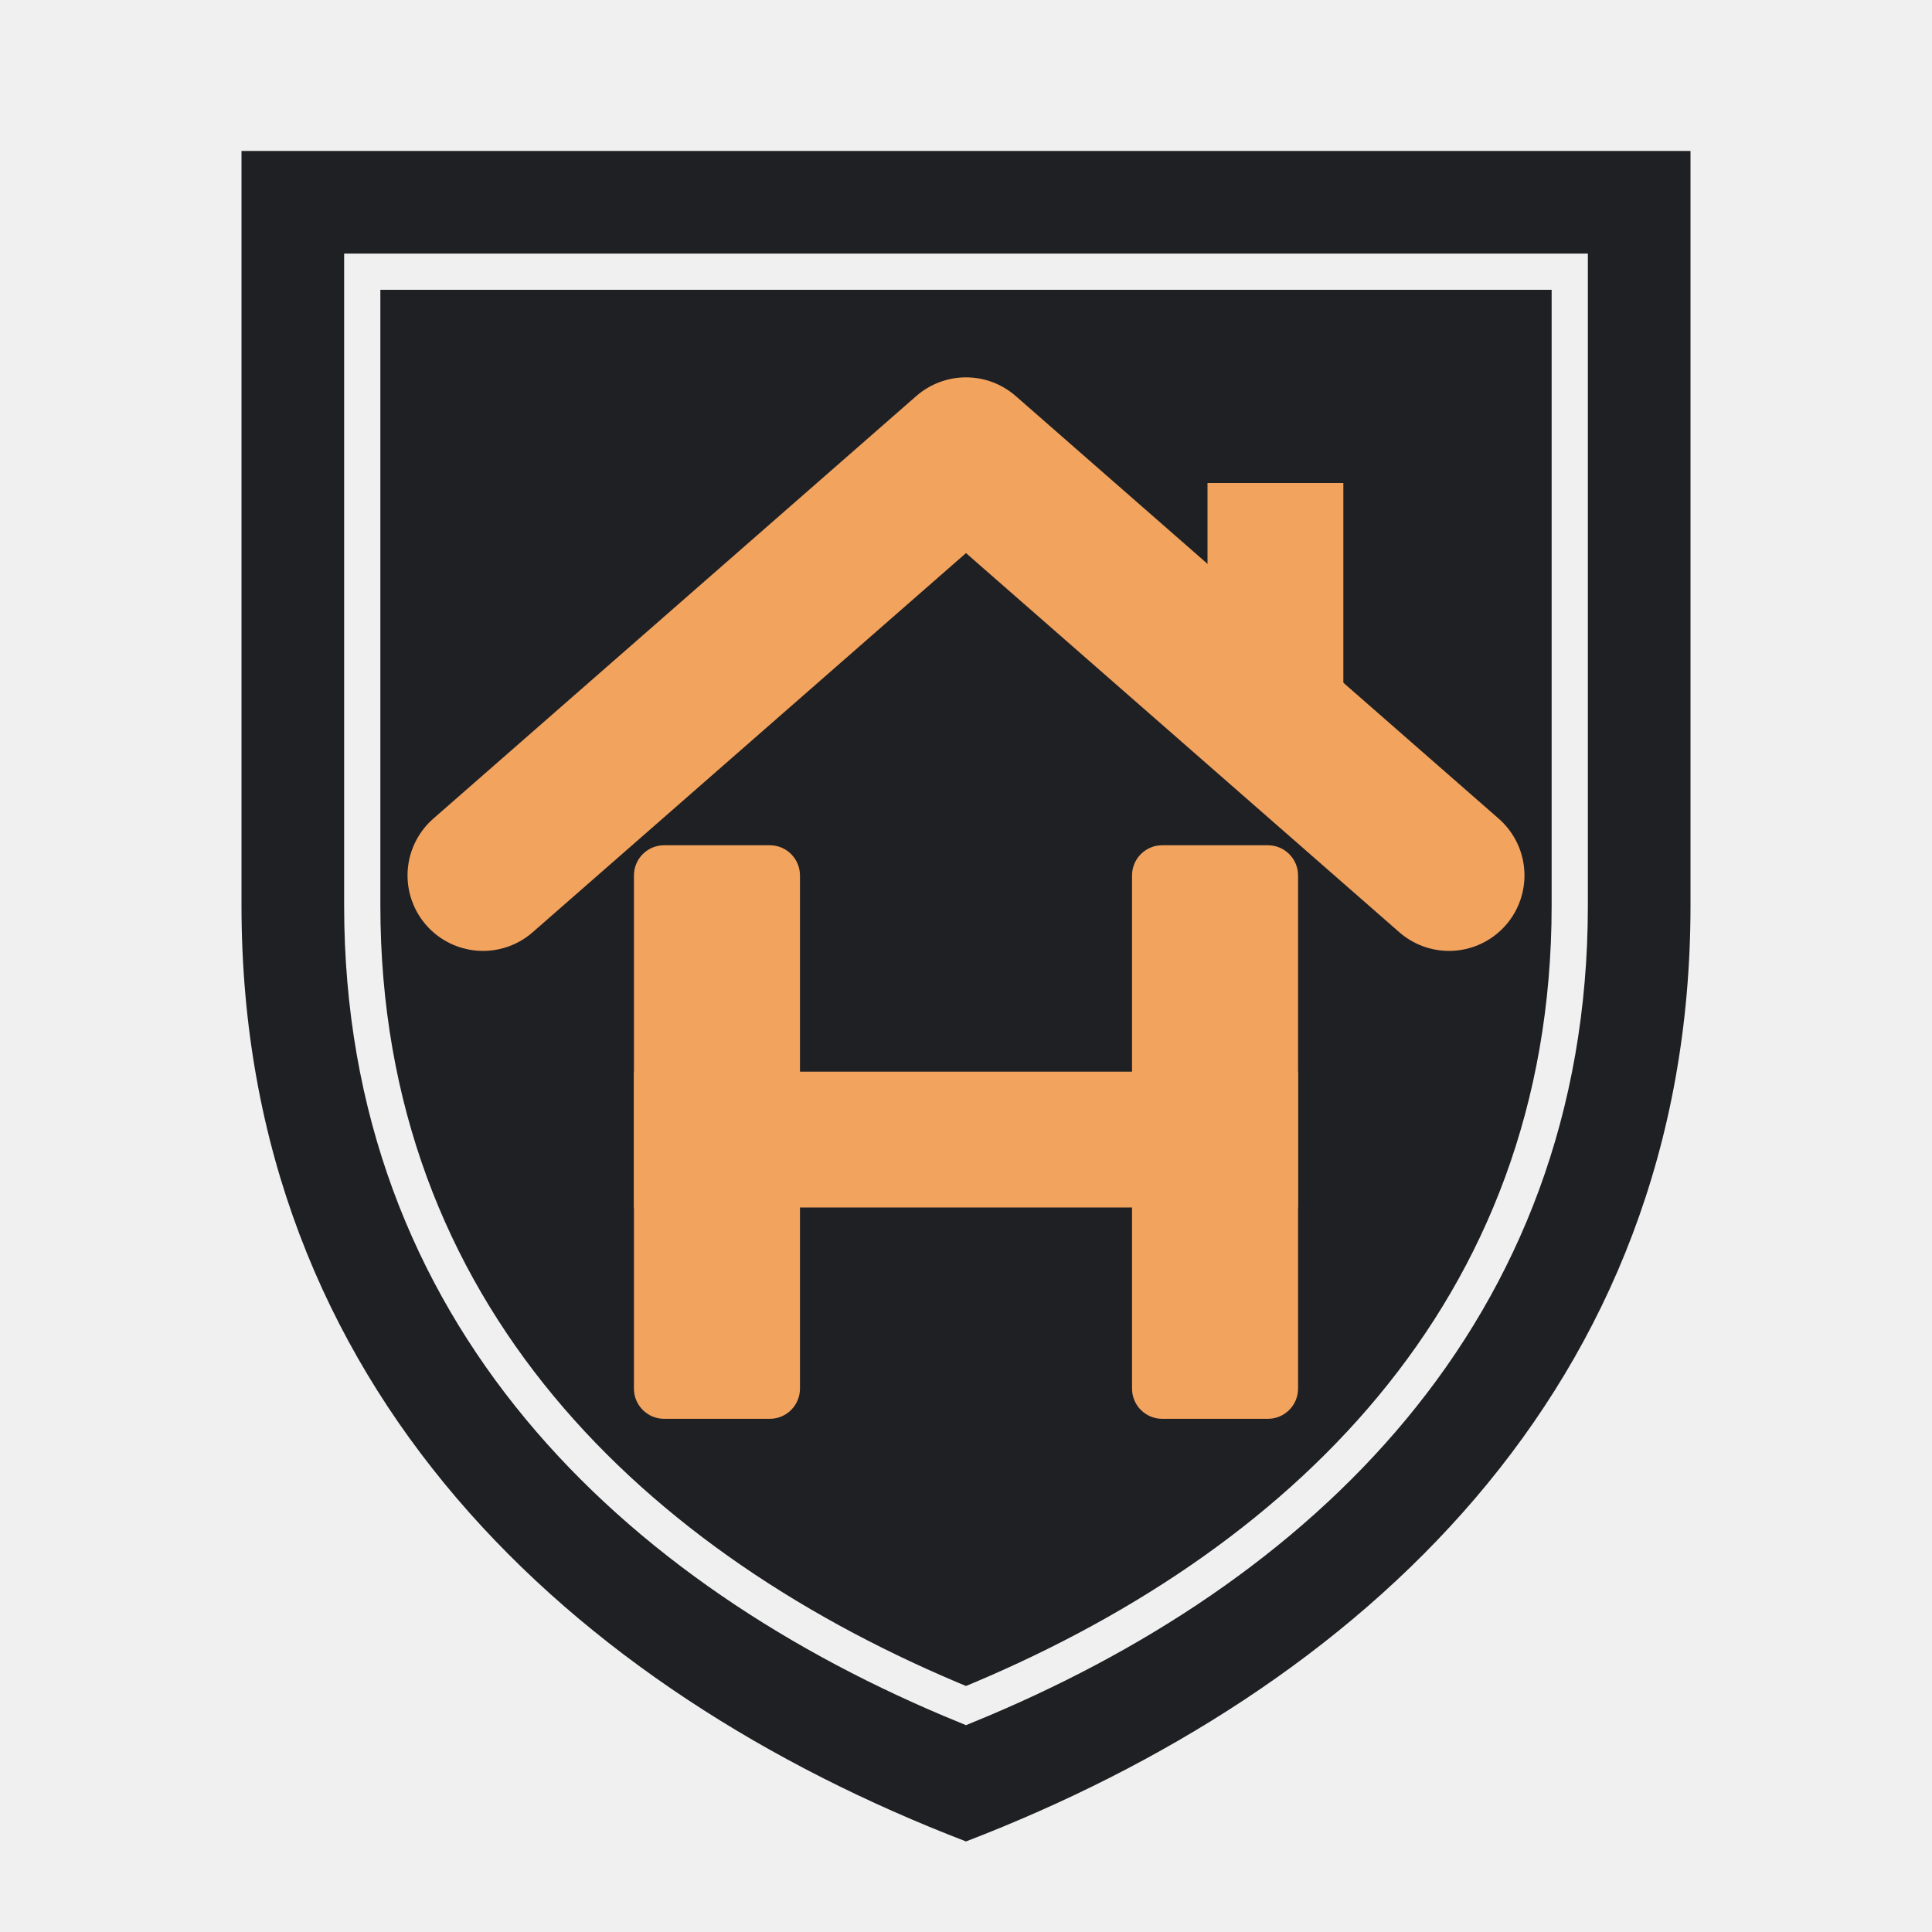
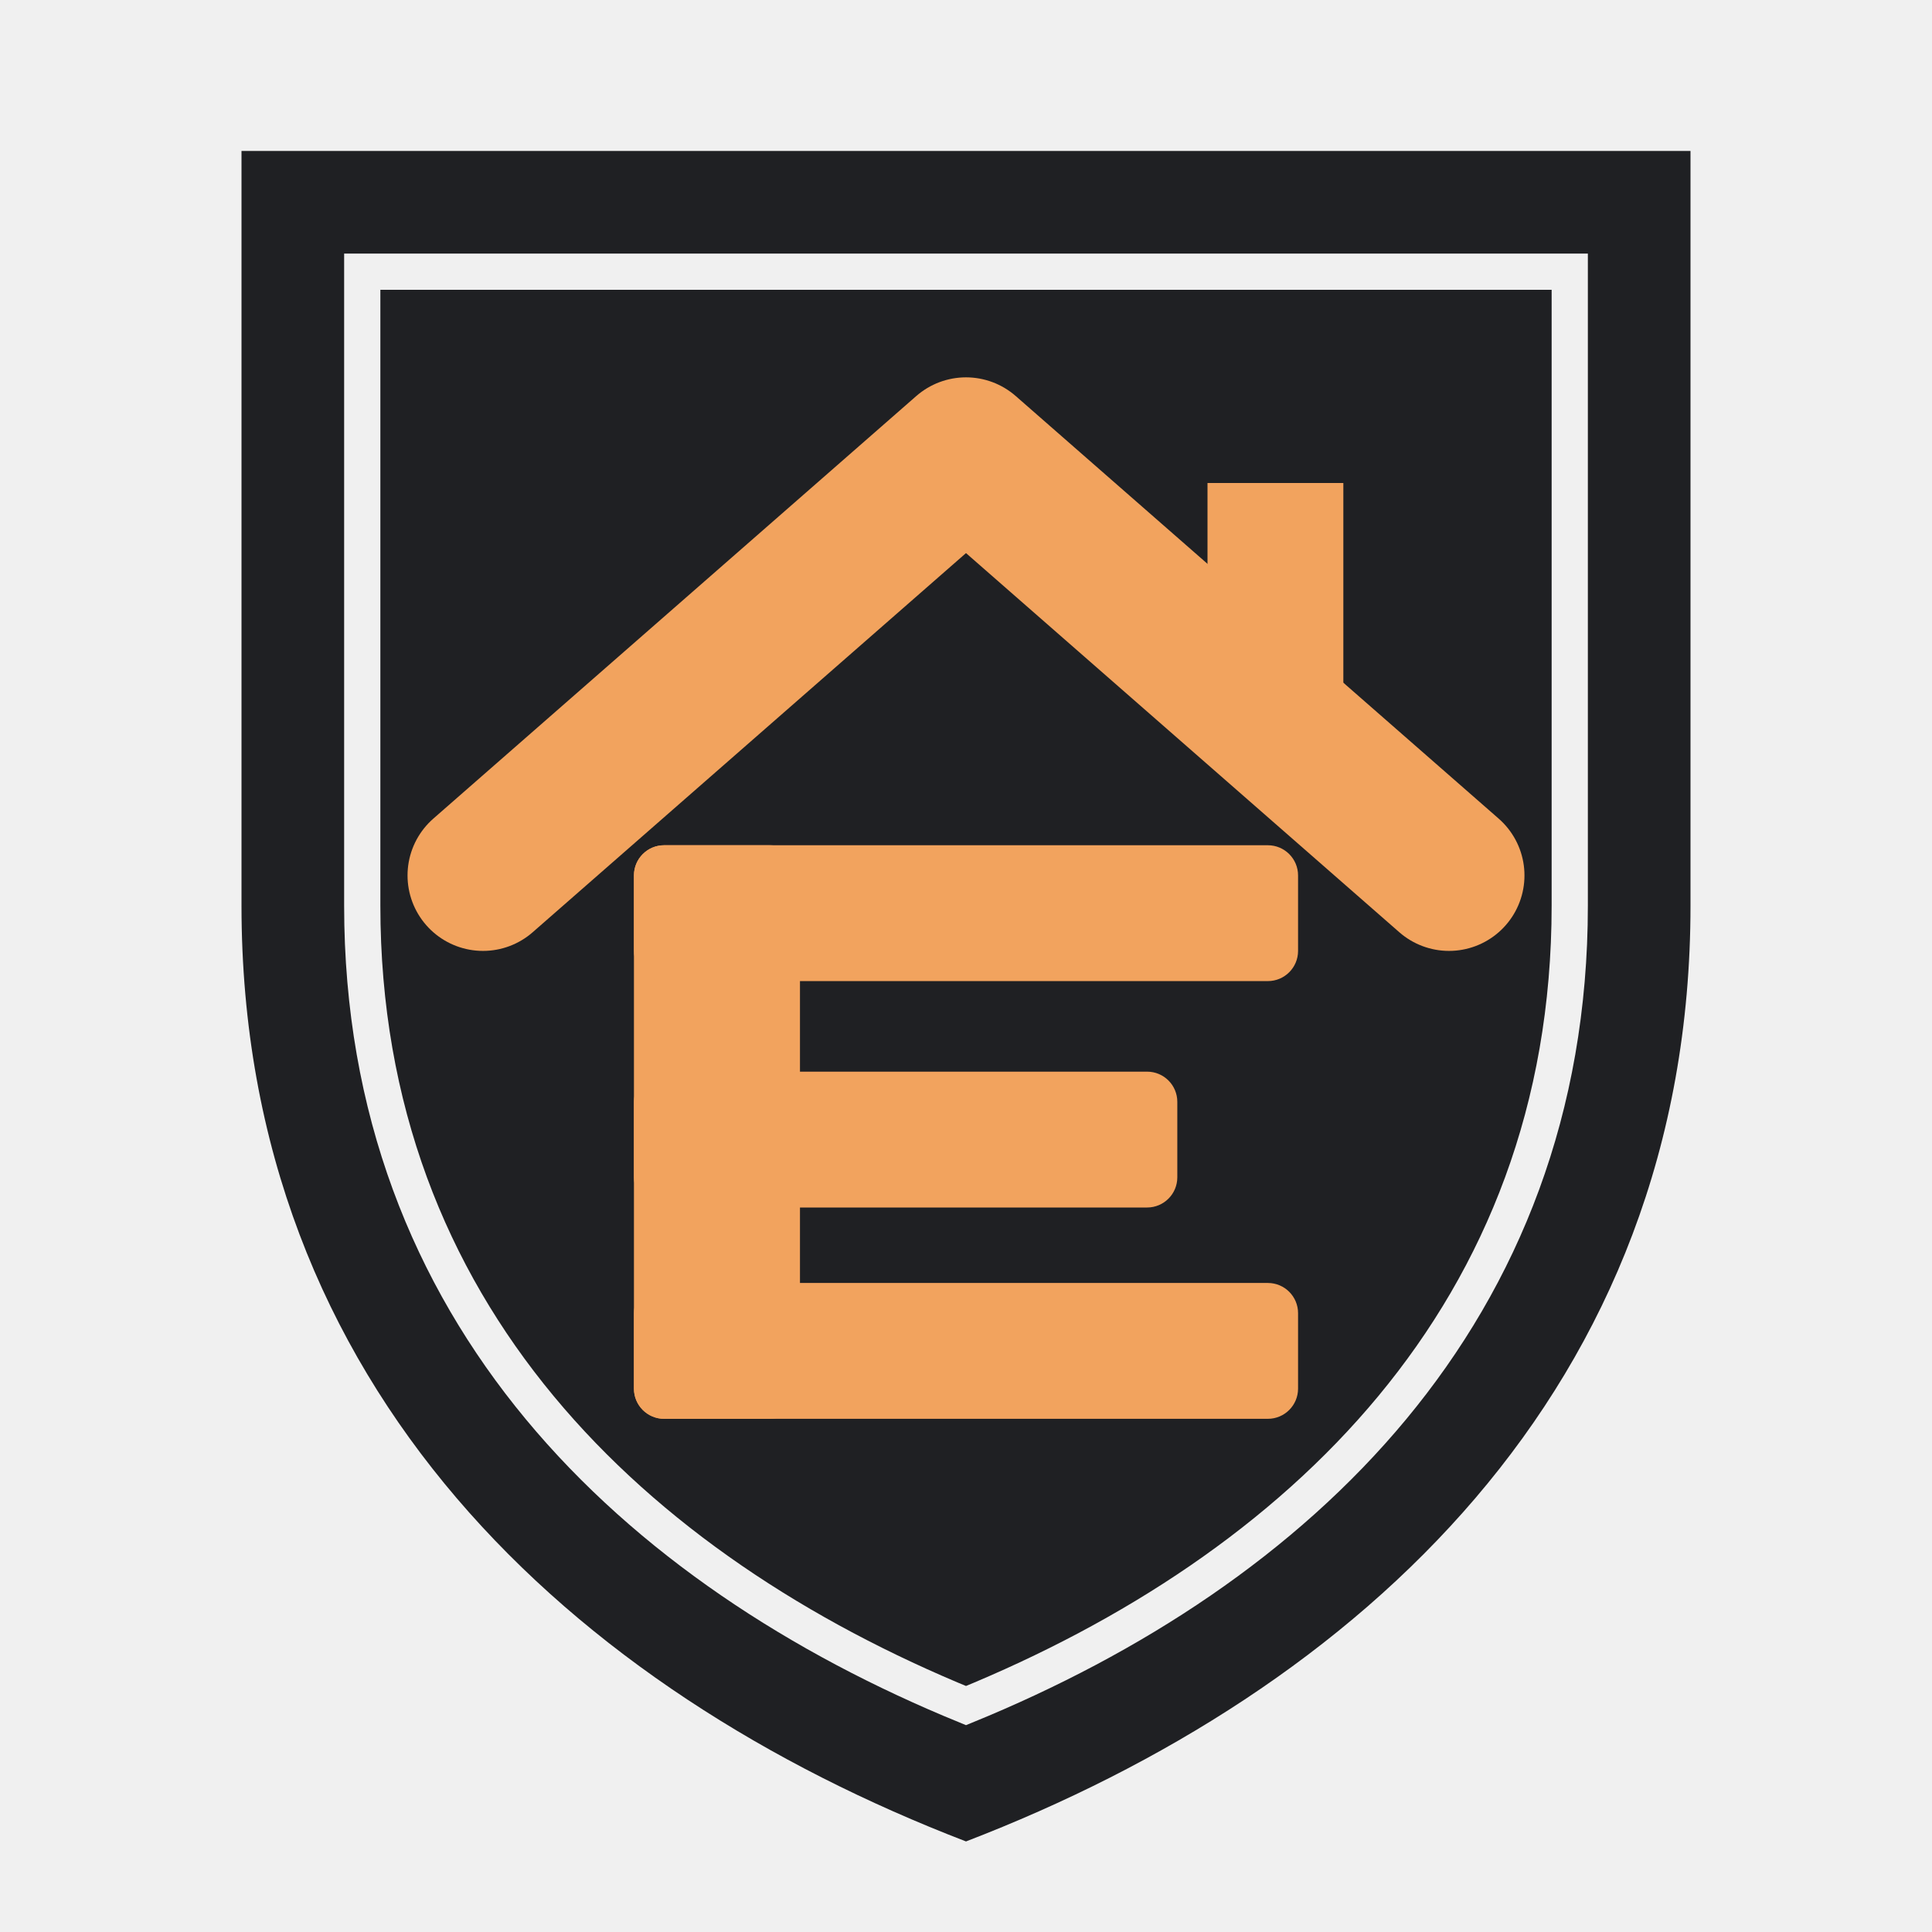
<svg xmlns="http://www.w3.org/2000/svg" viewBox="0 0 64.00 64.00" width="64" height="64">
  <defs>
    <mask id="m0" maskUnits="userSpaceOnUse" x="0" y="0" width="64" height="64">
      <rect width="64" height="64" fill="#fff" />
      <path d="M12 9H52V30C52 43.5 43 52 32 56.5C21 52 12 43.5 12 30Z" fill="none" stroke="#000" stroke-width="1.2" />
    </mask>
  </defs>
  <path d="M8 5H56V30C56 46 45 56 32 61C19 56 8 46 8 30Z" fill="#1f2023" mask="url(#m0)" />
  <rect x="40" y="16" width="4.5" height="8" fill="#f2a35e" />
  <path d="M16 29L32 15L48 29" fill="none" stroke="#f2a35e" stroke-width="5" stroke-linejoin="round" stroke-linecap="round" />
  <rect x="21" y="28" width="5.5" height="19" rx="1" fill="#f2a35e" />
-   <rect x="37.5" y="28" width="5.5" height="19" rx="1" fill="#f2a35e" />
-   <rect x="21" y="35.5" width="22" height="4.5" fill="#f2a35e" />
+   <rect x="21" y="28" width="22" height="4.5" rx="1" fill="#f2a35e" />
+   <rect x="21" y="35.5" width="18" height="4.5" rx="1" fill="#f2a35e" />
+   <rect x="21" y="42.5" width="22" height="4.5" rx="1" fill="#f2a35e" />
</svg>
